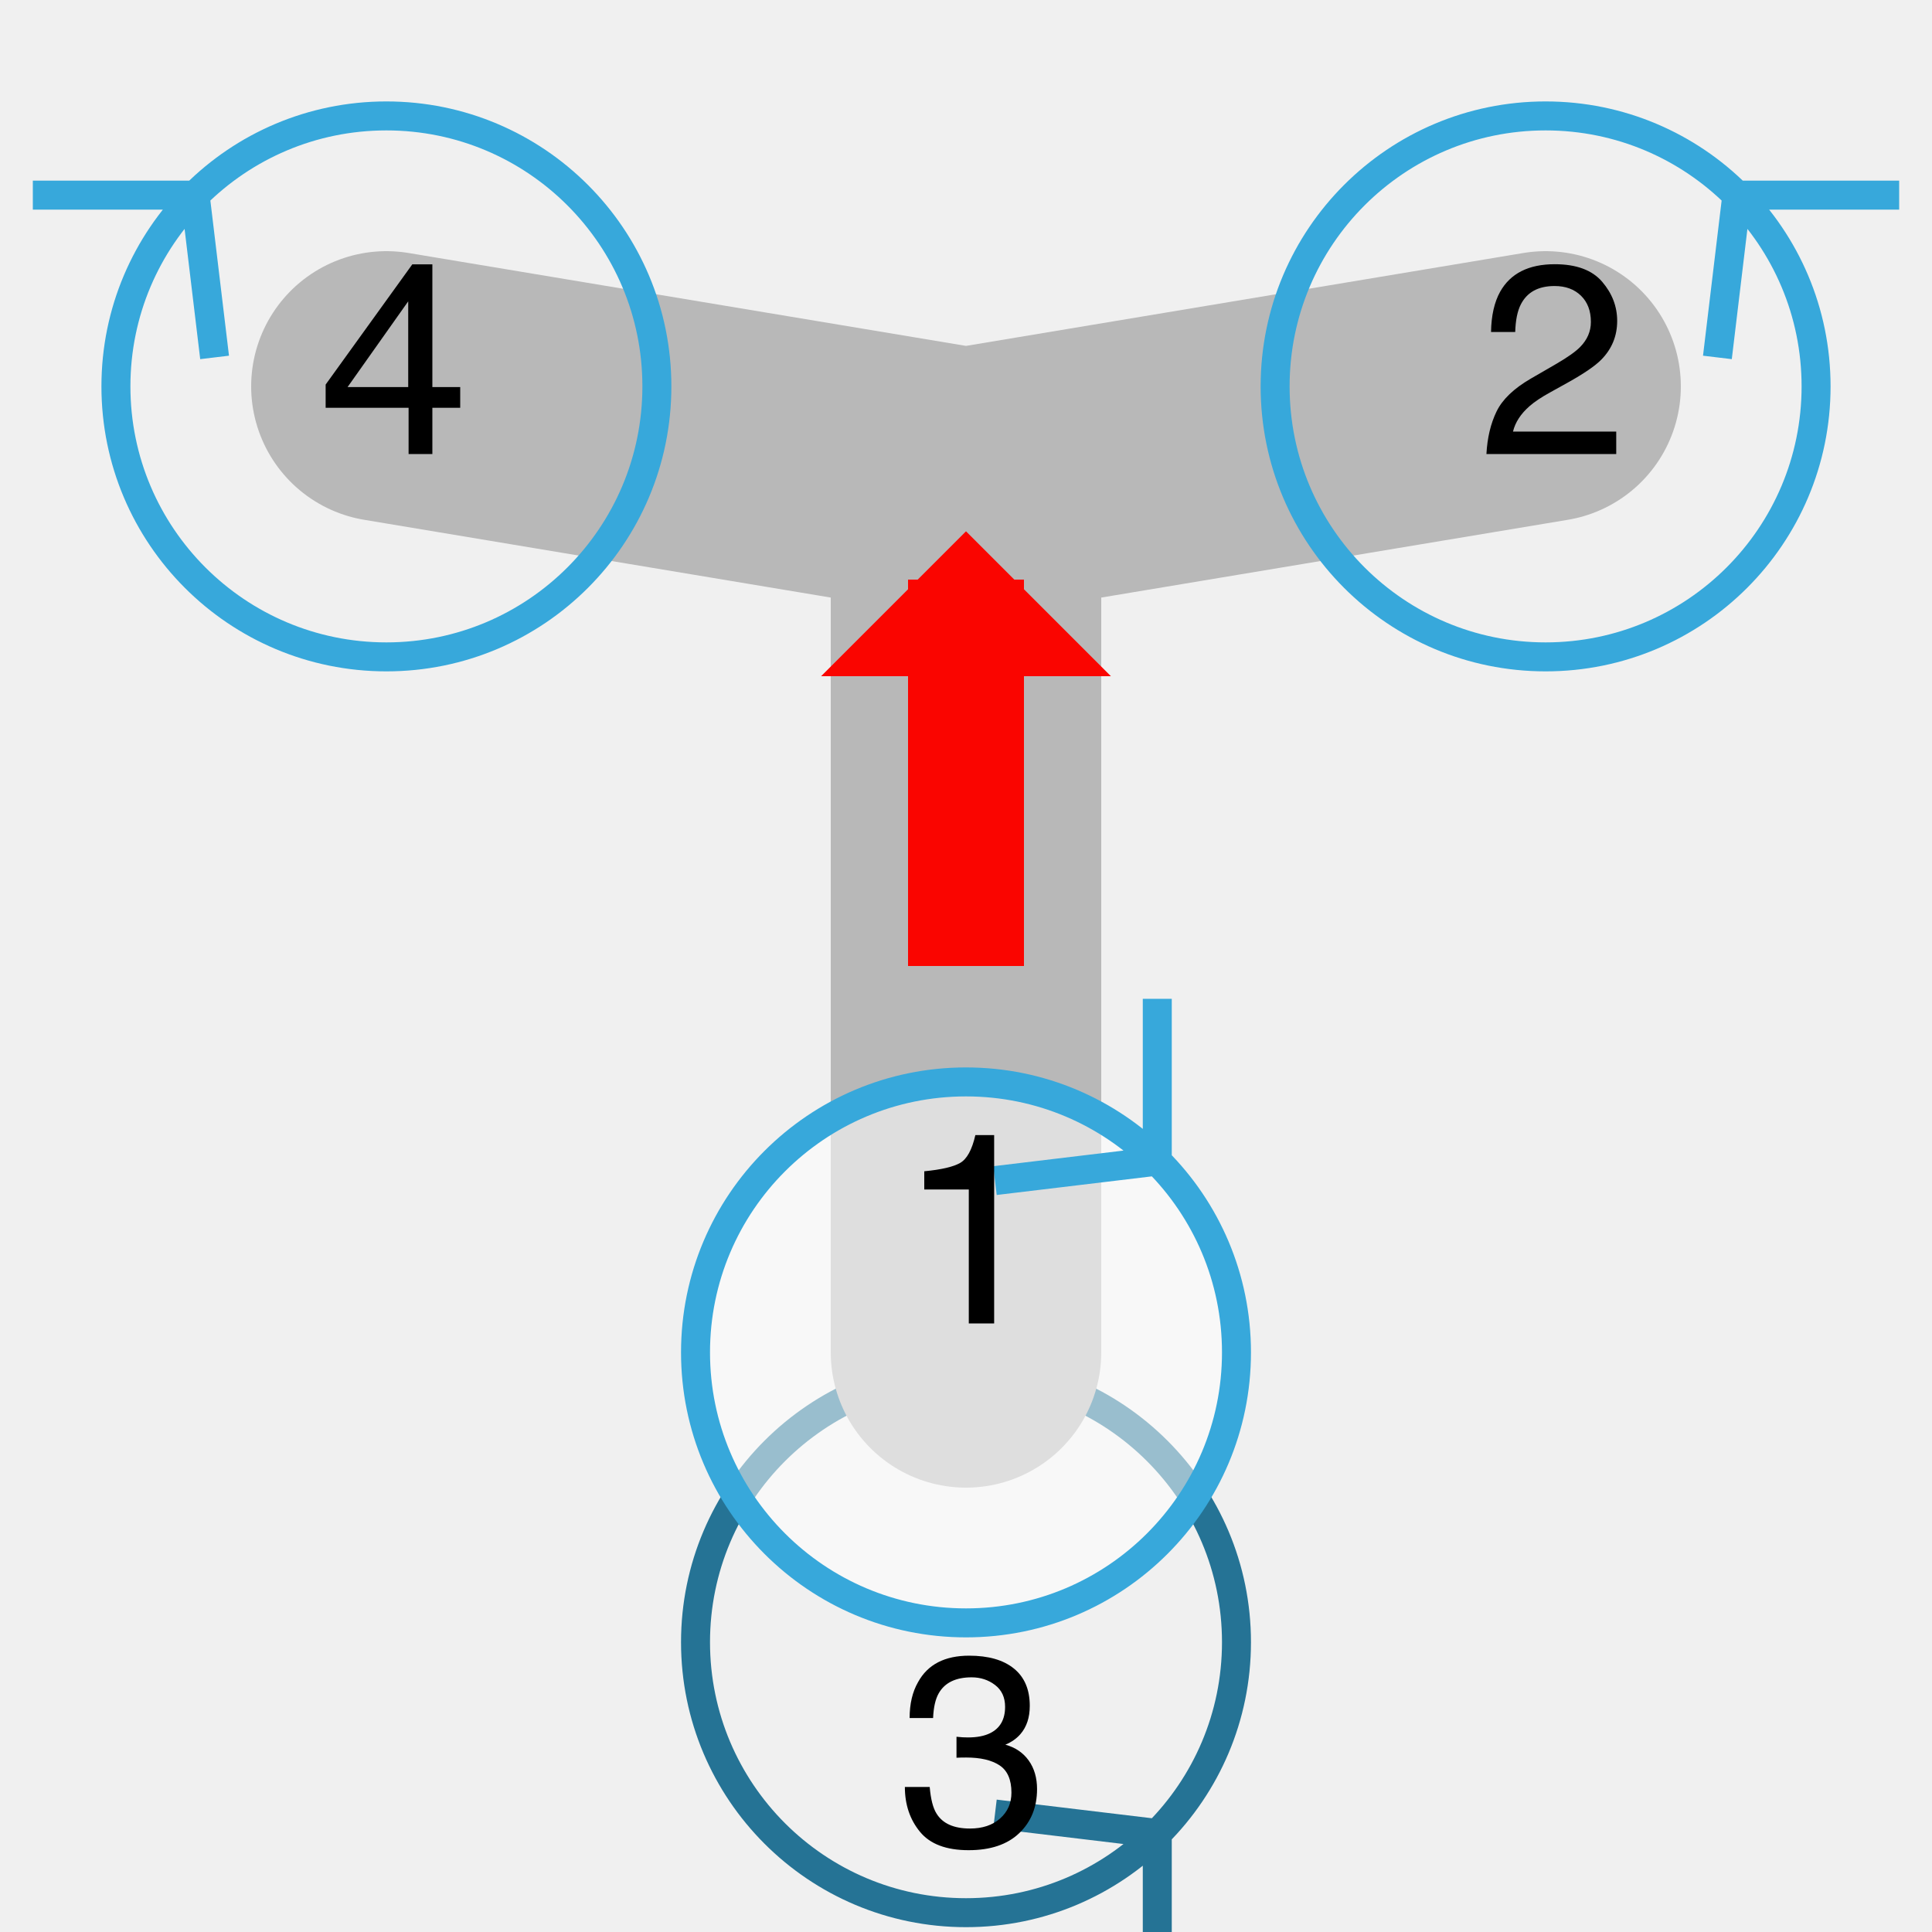
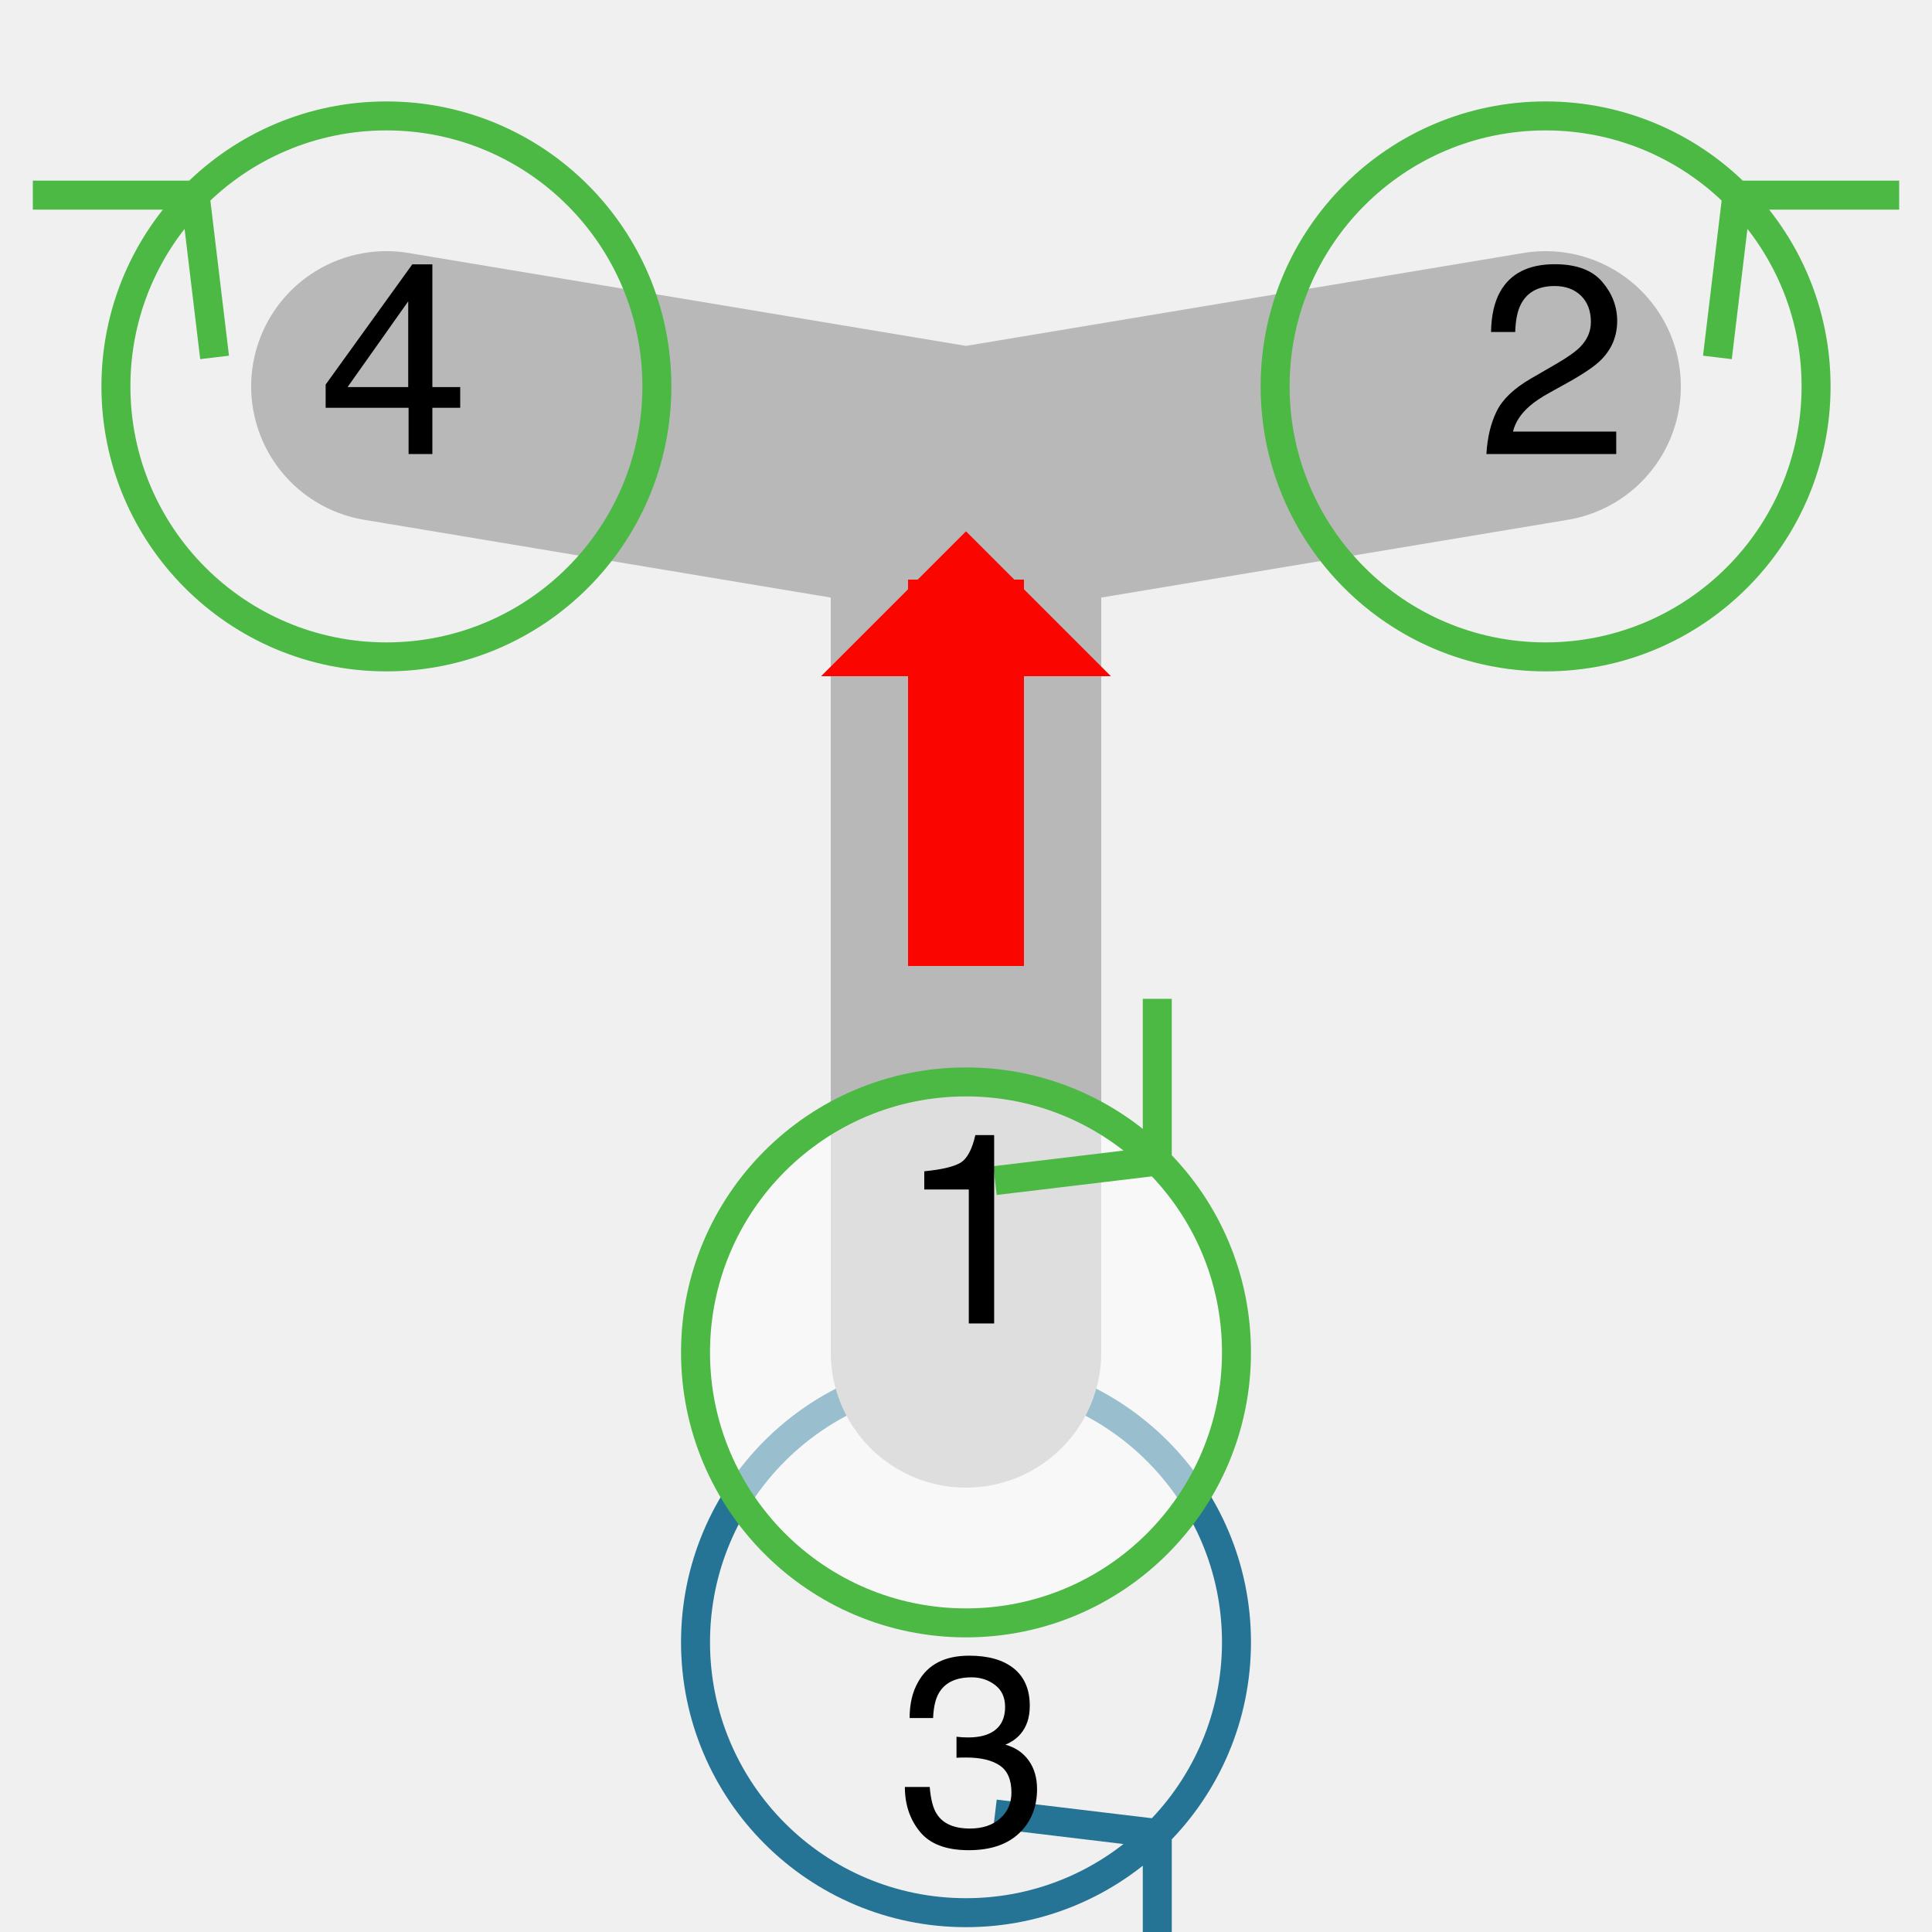
<svg xmlns="http://www.w3.org/2000/svg" xmlns:xlink="http://www.w3.org/1999/xlink" width="200pt" height="200pt" viewBox="0 0 200 200" version="1.1" id="svg54">
  <defs id="defs19">
    <g id="g17">
      <symbol overflow="visible" id="glyph0-0">
        <path style="stroke:none;" d="" id="path2" />
      </symbol>
      <symbol overflow="visible" id="glyph0-1">
        <path style="stroke:none;" d="M 2.234 -1.375 C 1.191 -2.645 0.672 -4.191 0.672 -6.016 L 3.242 -6.016 C 3.352 -4.75 3.586 -3.828 3.953 -3.254 C 4.59 -2.223 5.742 -1.711 7.41 -1.711 C 8.703 -1.711 9.742 -2.055 10.527 -2.75 C 11.312 -3.441 11.703 -4.336 11.703 -5.43 C 11.703 -6.777 11.289 -7.719 10.465 -8.258 C 9.641 -8.797 8.496 -9.062 7.027 -9.062 C 6.863 -9.062 6.695 -9.062 6.527 -9.059 C 6.359 -9.055 6.188 -9.047 6.016 -9.039 L 6.016 -11.211 C 6.27 -11.184 6.484 -11.164 6.656 -11.156 C 6.832 -11.148 7.02 -11.141 7.219 -11.141 C 8.141 -11.141 8.895 -11.289 9.488 -11.578 C 10.527 -12.09 11.047 -13 11.047 -14.312 C 11.047 -15.289 10.699 -16.043 10.008 -16.57 C 9.316 -17.098 8.508 -17.363 7.586 -17.363 C 5.945 -17.363 4.812 -16.816 4.184 -15.723 C 3.836 -15.121 3.641 -14.266 3.594 -13.152 L 1.164 -13.152 C 1.164 -14.609 1.453 -15.852 2.039 -16.871 C 3.039 -18.695 4.805 -19.605 7.328 -19.605 C 9.324 -19.605 10.867 -19.16 11.961 -18.273 C 13.055 -17.383 13.602 -16.098 13.602 -14.41 C 13.602 -13.207 13.281 -12.23 12.633 -11.484 C 12.23 -11.02 11.711 -10.656 11.074 -10.391 C 12.105 -10.109 12.91 -9.562 13.488 -8.758 C 14.066 -7.949 14.355 -6.965 14.355 -5.797 C 14.355 -3.93 13.742 -2.406 12.508 -1.23 C 11.277 -0.055 9.535 0.531 7.273 0.531 C 4.957 0.531 3.277 -0.102 2.234 -1.375 Z M 2.234 -1.375 " id="path5" />
      </symbol>
      <symbol overflow="visible" id="glyph0-2">
        <path style="stroke:none;" d="M 1.922 -4.402 C 2.527 -5.652 3.711 -6.785 5.469 -7.805 L 8.094 -9.324 C 9.27 -10.008 10.094 -10.59 10.57 -11.074 C 11.316 -11.832 11.688 -12.695 11.688 -13.672 C 11.688 -14.812 11.348 -15.715 10.664 -16.387 C 9.98 -17.055 9.07 -17.391 7.93 -17.391 C 6.242 -17.391 5.078 -16.754 4.43 -15.477 C 4.082 -14.793 3.891 -13.844 3.855 -12.633 L 1.352 -12.633 C 1.379 -14.336 1.695 -15.727 2.297 -16.805 C 3.363 -18.699 5.246 -19.648 7.945 -19.648 C 10.188 -19.648 11.824 -19.039 12.859 -17.828 C 13.895 -16.617 14.41 -15.266 14.41 -13.781 C 14.41 -12.215 13.859 -10.875 12.758 -9.762 C 12.117 -9.113 10.973 -8.332 9.324 -7.41 L 7.453 -6.371 C 6.559 -5.879 5.855 -5.41 5.344 -4.961 C 4.434 -4.168 3.859 -3.289 3.625 -2.324 L 14.312 -2.324 L 14.312 0 L 0.875 0 C 0.965 -1.688 1.316 -3.152 1.922 -4.402 Z M 1.922 -4.402 " id="path8" />
      </symbol>
      <symbol overflow="visible" id="glyph0-3">
        <path style="stroke:none;" d="M 9.258 -6.93 L 9.258 -15.805 L 2.98 -6.93 Z M 9.297 0 L 9.297 -4.785 L 0.711 -4.785 L 0.711 -7.191 L 9.68 -19.633 L 11.758 -19.633 L 11.758 -6.93 L 14.641 -6.93 L 14.641 -4.785 L 11.758 -4.785 L 11.758 0 Z M 9.297 0 " id="path11" />
      </symbol>
      <symbol overflow="visible" id="glyph0-4">
        <path style="stroke:none;" d="M 2.68 -13.863 L 2.68 -15.75 C 4.457 -15.922 5.695 -16.211 6.398 -16.617 C 7.102 -17.023 7.625 -17.984 7.969 -19.496 L 9.914 -19.496 L 9.914 0 L 7.289 0 L 7.289 -13.863 Z M 2.68 -13.863 " id="path14" />
      </symbol>
    </g>
  </defs>
  <g id="g1007">
    <path style="fill:none;stroke:#257395;stroke-width:3;stroke-linecap:butt;stroke-linejoin:miter;stroke-miterlimit:10;stroke-opacity:1" d="m 128,170 c 0,15.465 -12.535,28 -28,28 -15.465,0 -28,-12.535 -28,-28 0,-15.465 12.535,-28 28,-28 15.465,0 28,12.535 28,28 m -8.199,19.801 v 16.801 m 0,-16.801 L 103,187.785" id="path21" />
    <g style="fill:#000000;fill-opacity:1" id="g25">
      <use xlink:href="#glyph0-1" x="93" y="191" id="use23" width="100%" height="100%" />
    </g>
    <path style="fill:none;stroke:#b8b8b8;stroke-width:28;stroke-linecap:round;stroke-linejoin:round;stroke-miterlimit:10;stroke-opacity:1" d="M 100,50 40,40 m 60,10 60,-10 m -60,10 v 90" id="path27" />
-     <path style="fill:none;stroke:#37a8db;stroke-width:3;stroke-linecap:butt;stroke-linejoin:miter;stroke-miterlimit:10;stroke-opacity:1" d="m 188,40 c 0,15.465 -12.535,28 -28,28 -15.465,0 -28,-12.535 -28,-28 0,-15.465 12.535,-28 28,-28 15.465,0 28,12.535 28,28 M 179.801,20.199 177.785,37 m 2.016,-16.801 h 16.801" id="path29" />
+     <path style="fill:none;stroke:#4CB944;stroke-width:3;stroke-linecap:butt;stroke-linejoin:miter;stroke-miterlimit:10;stroke-opacity:1" d="m 188,40 c 0,15.465 -12.535,28 -28,28 -15.465,0 -28,-12.535 -28,-28 0,-15.465 12.535,-28 28,-28 15.465,0 28,12.535 28,28 M 179.801,20.199 177.785,37 m 2.016,-16.801 h 16.801" id="path29" />
    <g style="fill:#000000;fill-opacity:1" id="g33">
      <use xlink:href="#glyph0-2" x="153" y="47" id="use31" width="100%" height="100%" />
    </g>
-     <path style="fill:none;stroke:#37a8db;stroke-width:3;stroke-linecap:butt;stroke-linejoin:miter;stroke-miterlimit:10;stroke-opacity:1" d="M 68,40 C 68,55.465 55.465,68 40,68 24.535,68 12,55.465 12,40 12,24.535 24.535,12 40,12 55.465,12 68,24.535 68,40 M 20.199,20.199 22.215,37 M 20.199,20.199 H 3.398" id="path35" />
+     <path style="fill:none;stroke:#4CB944;stroke-width:3;stroke-linecap:butt;stroke-linejoin:miter;stroke-miterlimit:10;stroke-opacity:1" d="M 68,40 C 68,55.465 55.465,68 40,68 24.535,68 12,55.465 12,40 12,24.535 24.535,12 40,12 55.465,12 68,24.535 68,40 M 20.199,20.199 22.215,37 M 20.199,20.199 H 3.398" id="path35" />
    <g style="fill:#000000;fill-opacity:1" id="g39">
      <use xlink:href="#glyph0-3" x="33" y="47" id="use37" width="100%" height="100%" />
    </g>
    <path style="fill:#ffffff;fill-opacity:0.533;fill-rule:nonzero;stroke:none" d="m 128,140 c 0,15.465 -12.535,28 -28,28 -15.465,0 -28,-12.535 -28,-28 0,-15.465 12.535,-28 28,-28 15.465,0 28,12.535 28,28" id="path41" />
-     <path style="fill:none;stroke:#37a8db;stroke-width:3;stroke-linecap:butt;stroke-linejoin:miter;stroke-miterlimit:10;stroke-opacity:1" d="m 128,140 c 0,15.465 -12.535,28 -28,28 -15.465,0 -28,-12.535 -28,-28 0,-15.465 12.535,-28 28,-28 15.465,0 28,12.535 28,28 m -8.199,-19.801 v -16.801 m 0,16.801 L 103,122.215" id="path43" />
+     <path style="fill:none;stroke:#4CB944;stroke-width:3;stroke-linecap:butt;stroke-linejoin:miter;stroke-miterlimit:10;stroke-opacity:1" d="m 128,140 c 0,15.465 -12.535,28 -28,28 -15.465,0 -28,-12.535 -28,-28 0,-15.465 12.535,-28 28,-28 15.465,0 28,12.535 28,28 m -8.199,-19.801 v -16.801 m 0,16.801 L 103,122.215" id="path43" />
    <g style="fill:#000000;fill-opacity:1" id="g47">
      <use xlink:href="#glyph0-4" x="93" y="137" id="use45" width="100%" height="100%" />
    </g>
    <path style="fill:none;stroke:#fa0500;stroke-width:12;stroke-linecap:butt;stroke-linejoin:bevel;stroke-miterlimit:10;stroke-opacity:1" d="m 100,60 v 40" id="path49" />
    <path style="fill:#fa0500;fill-opacity:1;fill-rule:nonzero;stroke:none" d="M 100,55 85,70 h 30 L 100,55" id="path51" />
  </g>
</svg>
